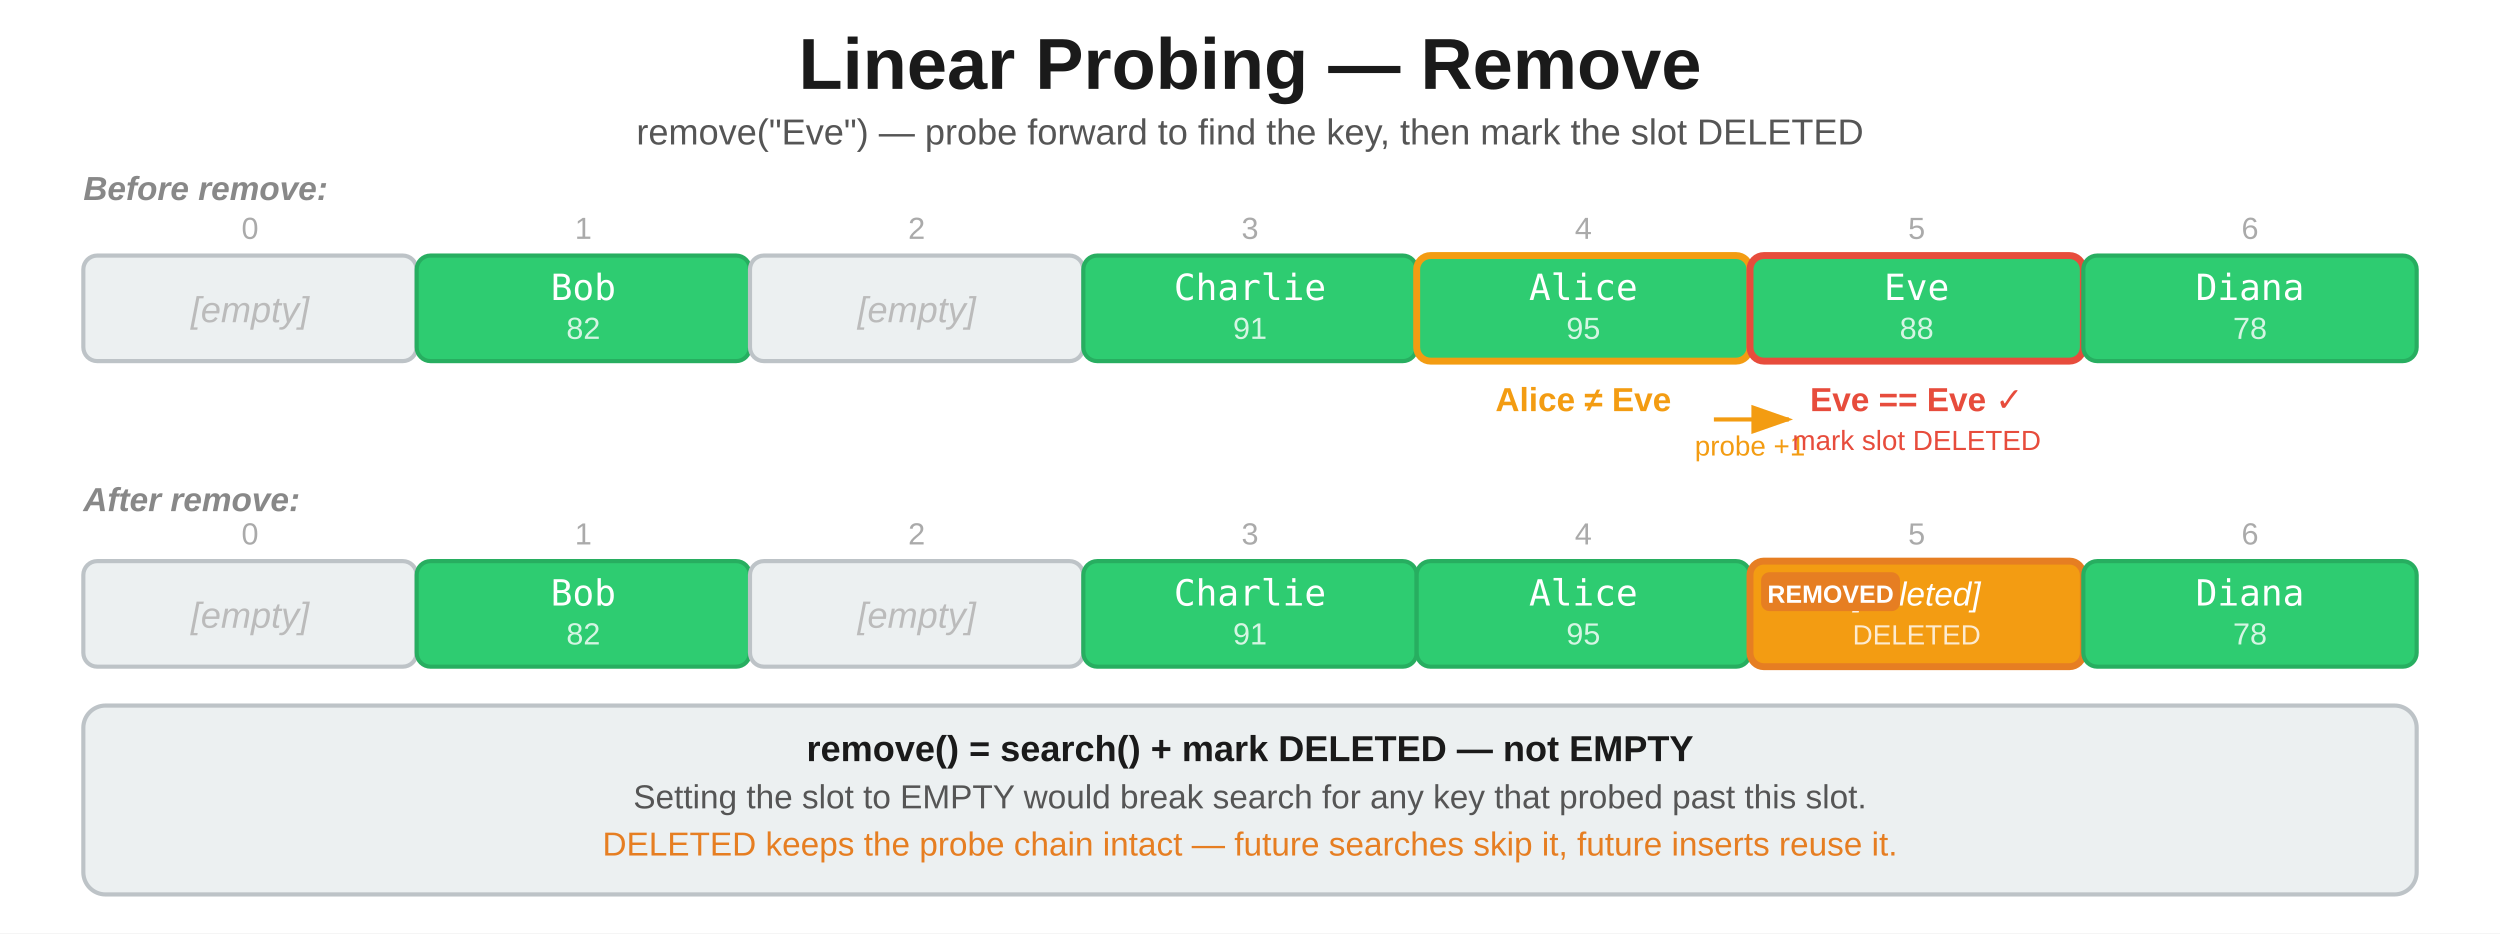
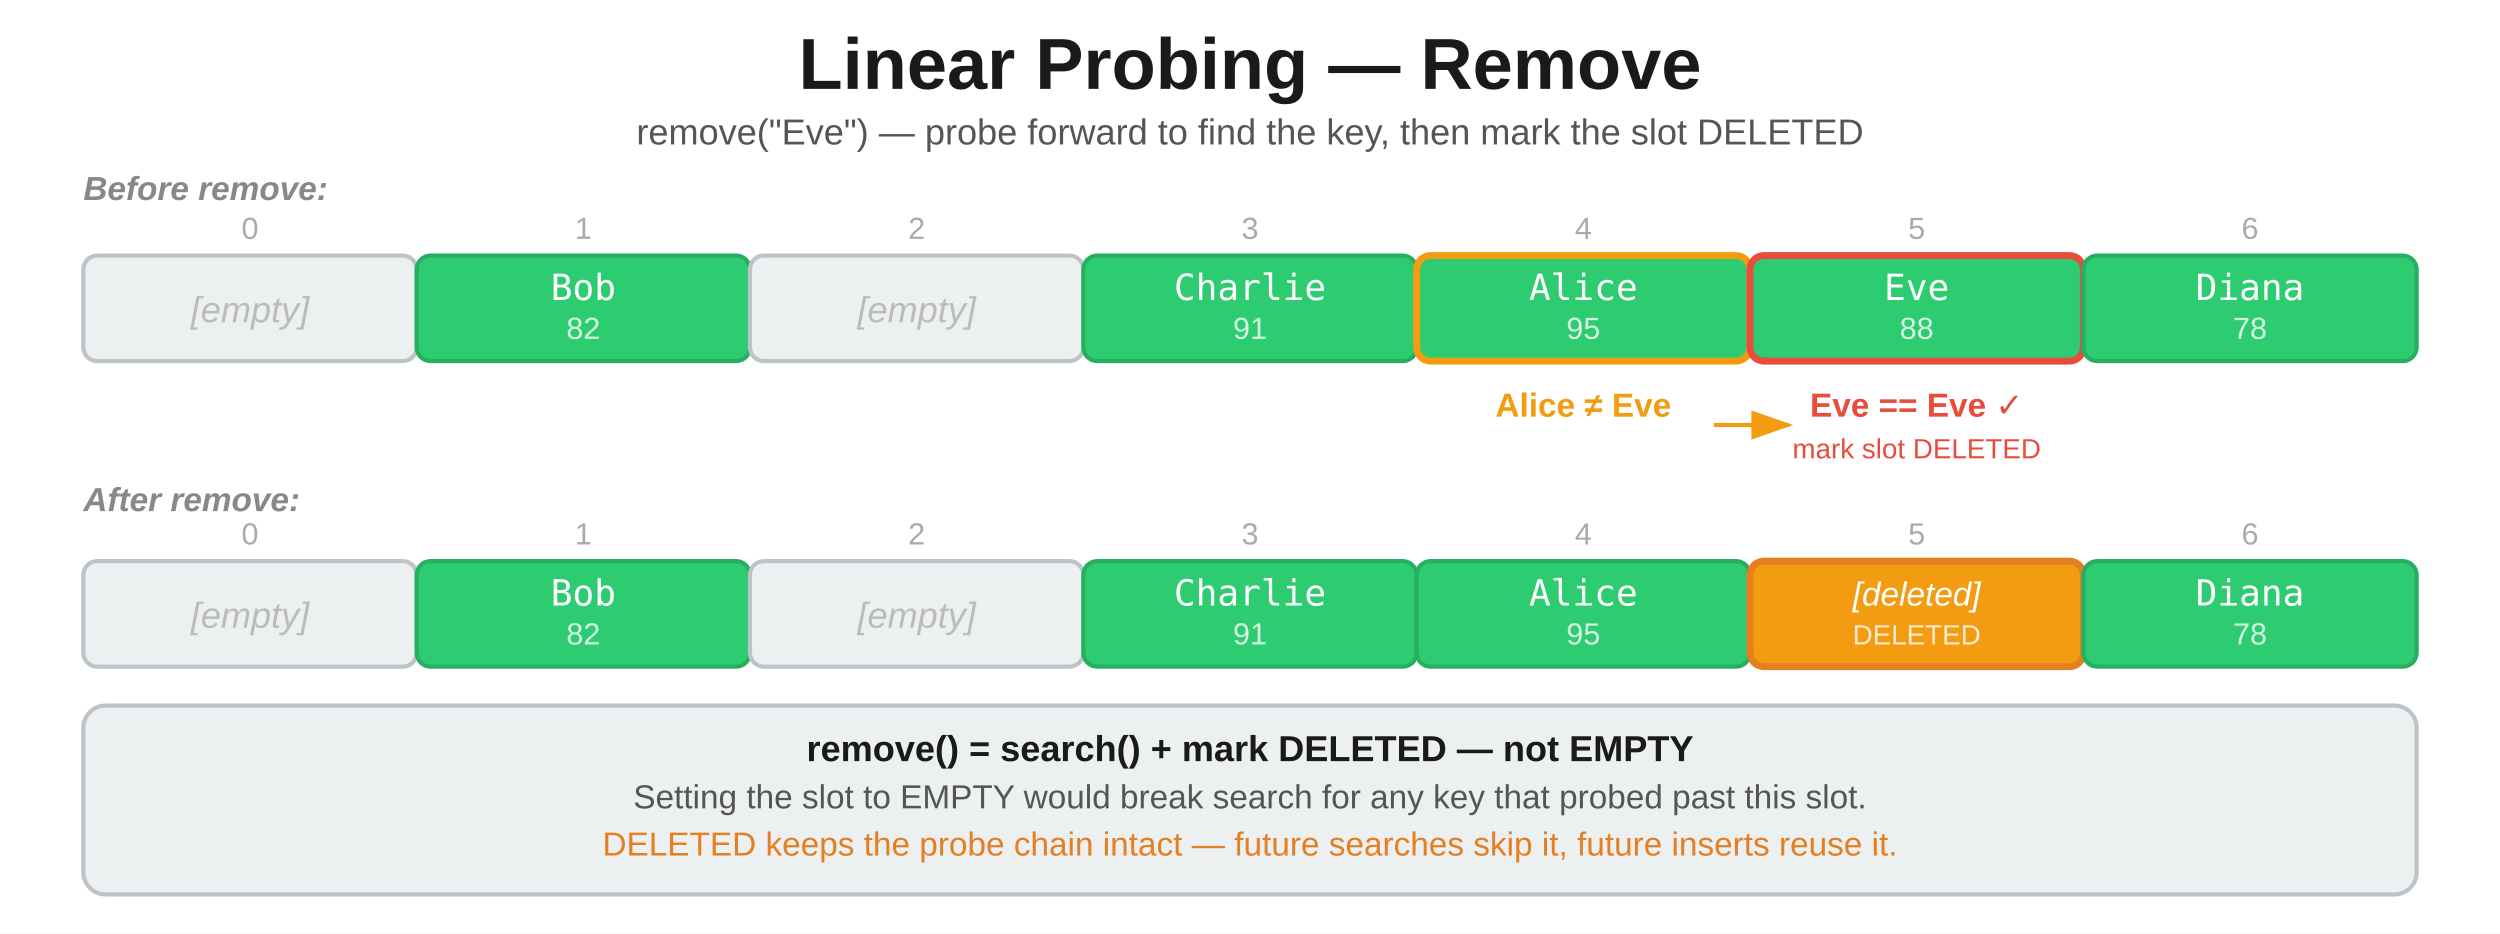
<svg xmlns="http://www.w3.org/2000/svg" viewBox="0 0 900 336" font-family="'Segoe UI', Arial, sans-serif">
  <rect width="100%" height="100%" fill="white" />
  <defs>
    <marker id="arrowOrange" markerWidth="10" markerHeight="7" refX="9" refY="3.5" orient="auto">
      <polygon points="0 0, 10 3.5, 0 7" fill="#f39c12" />
    </marker>
  </defs>
  <text x="450" y="32" text-anchor="middle" fill="#1a1a1a" font-size="26" font-weight="bold">Linear Probing — Remove</text>
  <text x="450" y="52" text-anchor="middle" fill="#555" font-size="13">remove("Eve") — probe forward to find the key, then mark the slot DELETED</text>
  <text x="30" y="72" text-anchor="start" fill="#888" font-size="12" font-weight="bold" font-style="italic">Before remove:</text>
  <text x="90" y="86" text-anchor="middle" fill="#aaa" font-size="11">0</text>
  <text x="210" y="86" text-anchor="middle" fill="#aaa" font-size="11">1</text>
  <text x="330" y="86" text-anchor="middle" fill="#aaa" font-size="11">2</text>
  <text x="450" y="86" text-anchor="middle" fill="#aaa" font-size="11">3</text>
  <text x="570" y="86" text-anchor="middle" fill="#aaa" font-size="11">4</text>
  <text x="690" y="86" text-anchor="middle" fill="#aaa" font-size="11">5</text>
  <text x="810" y="86" text-anchor="middle" fill="#aaa" font-size="11">6</text>
  <rect x="30" y="92" width="120" height="38" rx="5" fill="#ecf0f1" stroke="#bdc3c7" stroke-width="1.5" />
  <text x="90" y="116" text-anchor="middle" fill="#bbb" font-size="13" font-style="italic">[empty]</text>
  <rect x="150" y="92" width="120" height="38" rx="5" fill="#2ecc71" stroke="#27ae60" stroke-width="1.5" />
  <text x="210" y="108" text-anchor="middle" fill="#fff" font-size="13" font-family="'Consolas',monospace">Bob</text>
  <text x="210" y="122" text-anchor="middle" fill="#d5f5e3" font-size="11">82</text>
  <rect x="270" y="92" width="120" height="38" rx="5" fill="#ecf0f1" stroke="#bdc3c7" stroke-width="1.5" />
  <text x="330" y="116" text-anchor="middle" fill="#bbb" font-size="13" font-style="italic">[empty]</text>
  <rect x="390" y="92" width="120" height="38" rx="5" fill="#2ecc71" stroke="#27ae60" stroke-width="1.5" />
  <text x="450" y="108" text-anchor="middle" fill="#fff" font-size="13" font-family="'Consolas',monospace">Charlie</text>
  <text x="450" y="122" text-anchor="middle" fill="#d5f5e3" font-size="11">91</text>
  <rect x="510" y="92" width="120" height="38" rx="5" fill="#2ecc71" stroke="#f39c12" stroke-width="2.5" />
  <text x="570" y="108" text-anchor="middle" fill="#fff" font-size="13" font-family="'Consolas',monospace">Alice</text>
  <text x="570" y="122" text-anchor="middle" fill="#d5f5e3" font-size="11">95</text>
  <rect x="630" y="92" width="120" height="38" rx="5" fill="#2ecc71" stroke="#e74c3c" stroke-width="2.5" />
  <text x="690" y="108" text-anchor="middle" fill="#fff" font-size="13" font-family="'Consolas',monospace">Eve</text>
  <text x="690" y="122" text-anchor="middle" fill="#d5f5e3" font-size="11">88</text>
  <rect x="750" y="92" width="120" height="38" rx="5" fill="#2ecc71" stroke="#27ae60" stroke-width="1.5" />
  <text x="810" y="108" text-anchor="middle" fill="#fff" font-size="13" font-family="'Consolas',monospace">Diana</text>
  <text x="810" y="122" text-anchor="middle" fill="#d5f5e3" font-size="11">78</text>
-   <text x="570" y="148" text-anchor="middle" fill="#f39c12" font-size="12" font-weight="bold">Alice ≠ Eve</text>
-   <line x1="617" y1="151" x2="644" y2="151" stroke="#f39c12" stroke-width="1.5" marker-end="url(#arrowOrange)" />
-   <text x="630" y="164" text-anchor="middle" fill="#f39c12" font-size="10">probe +1</text>
-   <text x="690" y="148" text-anchor="middle" fill="#e74c3c" font-size="12" font-weight="bold">Eve == Eve ✓</text>
-   <text x="690" y="162" text-anchor="middle" fill="#e74c3c" font-size="10">mark slot DELETED</text>
+   <text x="570" y="150" text-anchor="middle" fill="#f39c12" font-size="12" font-weight="bold">Alice ≠ Eve</text>
+   <line x1="617" y1="153" x2="644" y2="153" stroke="#f39c12" stroke-width="1.5" marker-end="url(#arrowOrange)" />
+   <text x="690" y="150" text-anchor="middle" fill="#e74c3c" font-size="12" font-weight="bold">Eve == Eve ✓</text>
+   <text x="690" y="165" text-anchor="middle" fill="#e74c3c" font-size="10">mark slot DELETED</text>
  <text x="30" y="184" text-anchor="start" fill="#888" font-size="12" font-weight="bold" font-style="italic">After remove:</text>
  <text x="90" y="196" text-anchor="middle" fill="#aaa" font-size="11">0</text>
  <text x="210" y="196" text-anchor="middle" fill="#aaa" font-size="11">1</text>
  <text x="330" y="196" text-anchor="middle" fill="#aaa" font-size="11">2</text>
  <text x="450" y="196" text-anchor="middle" fill="#aaa" font-size="11">3</text>
  <text x="570" y="196" text-anchor="middle" fill="#aaa" font-size="11">4</text>
  <text x="690" y="196" text-anchor="middle" fill="#aaa" font-size="11">5</text>
  <text x="810" y="196" text-anchor="middle" fill="#aaa" font-size="11">6</text>
  <rect x="30" y="202" width="120" height="38" rx="5" fill="#ecf0f1" stroke="#bdc3c7" stroke-width="1.5" />
  <text x="90" y="226" text-anchor="middle" fill="#bbb" font-size="13" font-style="italic">[empty]</text>
  <rect x="150" y="202" width="120" height="38" rx="5" fill="#2ecc71" stroke="#27ae60" stroke-width="1.5" />
  <text x="210" y="218" text-anchor="middle" fill="#fff" font-size="13" font-family="'Consolas',monospace">Bob</text>
  <text x="210" y="232" text-anchor="middle" fill="#d5f5e3" font-size="11">82</text>
  <rect x="270" y="202" width="120" height="38" rx="5" fill="#ecf0f1" stroke="#bdc3c7" stroke-width="1.5" />
  <text x="330" y="226" text-anchor="middle" fill="#bbb" font-size="13" font-style="italic">[empty]</text>
  <rect x="390" y="202" width="120" height="38" rx="5" fill="#2ecc71" stroke="#27ae60" stroke-width="1.5" />
  <text x="450" y="218" text-anchor="middle" fill="#fff" font-size="13" font-family="'Consolas',monospace">Charlie</text>
  <text x="450" y="232" text-anchor="middle" fill="#d5f5e3" font-size="11">91</text>
  <rect x="510" y="202" width="120" height="38" rx="5" fill="#2ecc71" stroke="#27ae60" stroke-width="1.5" />
  <text x="570" y="218" text-anchor="middle" fill="#fff" font-size="13" font-family="'Consolas',monospace">Alice</text>
  <text x="570" y="232" text-anchor="middle" fill="#d5f5e3" font-size="11">95</text>
  <rect x="630" y="202" width="120" height="38" rx="5" fill="#f39c12" stroke="#e67e22" stroke-width="2.5" />
  <text x="690" y="218" text-anchor="middle" fill="#fff" font-size="12" font-style="italic">[deleted]</text>
  <text x="690" y="232" text-anchor="middle" fill="#fdebd0" font-size="10">DELETED</text>
-   <rect x="634" y="206" width="50" height="14" rx="3" fill="#e67e22" />
-   <text x="659" y="217" text-anchor="middle" fill="#fff" font-size="9" font-weight="bold">REMOVED</text>
  <rect x="750" y="202" width="120" height="38" rx="5" fill="#2ecc71" stroke="#27ae60" stroke-width="1.5" />
  <text x="810" y="218" text-anchor="middle" fill="#fff" font-size="13" font-family="'Consolas',monospace">Diana</text>
  <text x="810" y="232" text-anchor="middle" fill="#d5f5e3" font-size="11">78</text>
  <rect x="30" y="254" width="840" height="68" rx="8" fill="#ecf0f1" stroke="#bdc3c7" stroke-width="1.5" />
  <text x="450" y="274" text-anchor="middle" fill="#1a1a1a" font-size="13" font-weight="bold">remove() = search() + mark DELETED — not EMPTY</text>
  <text x="450" y="291" text-anchor="middle" fill="#555" font-size="12">Setting the slot to EMPTY would break search for any key that probed past this slot.</text>
  <text x="450" y="308" text-anchor="middle" fill="#e67e22" font-size="12">DELETED keeps the probe chain intact — future searches skip it, future inserts reuse it.</text>
</svg>
